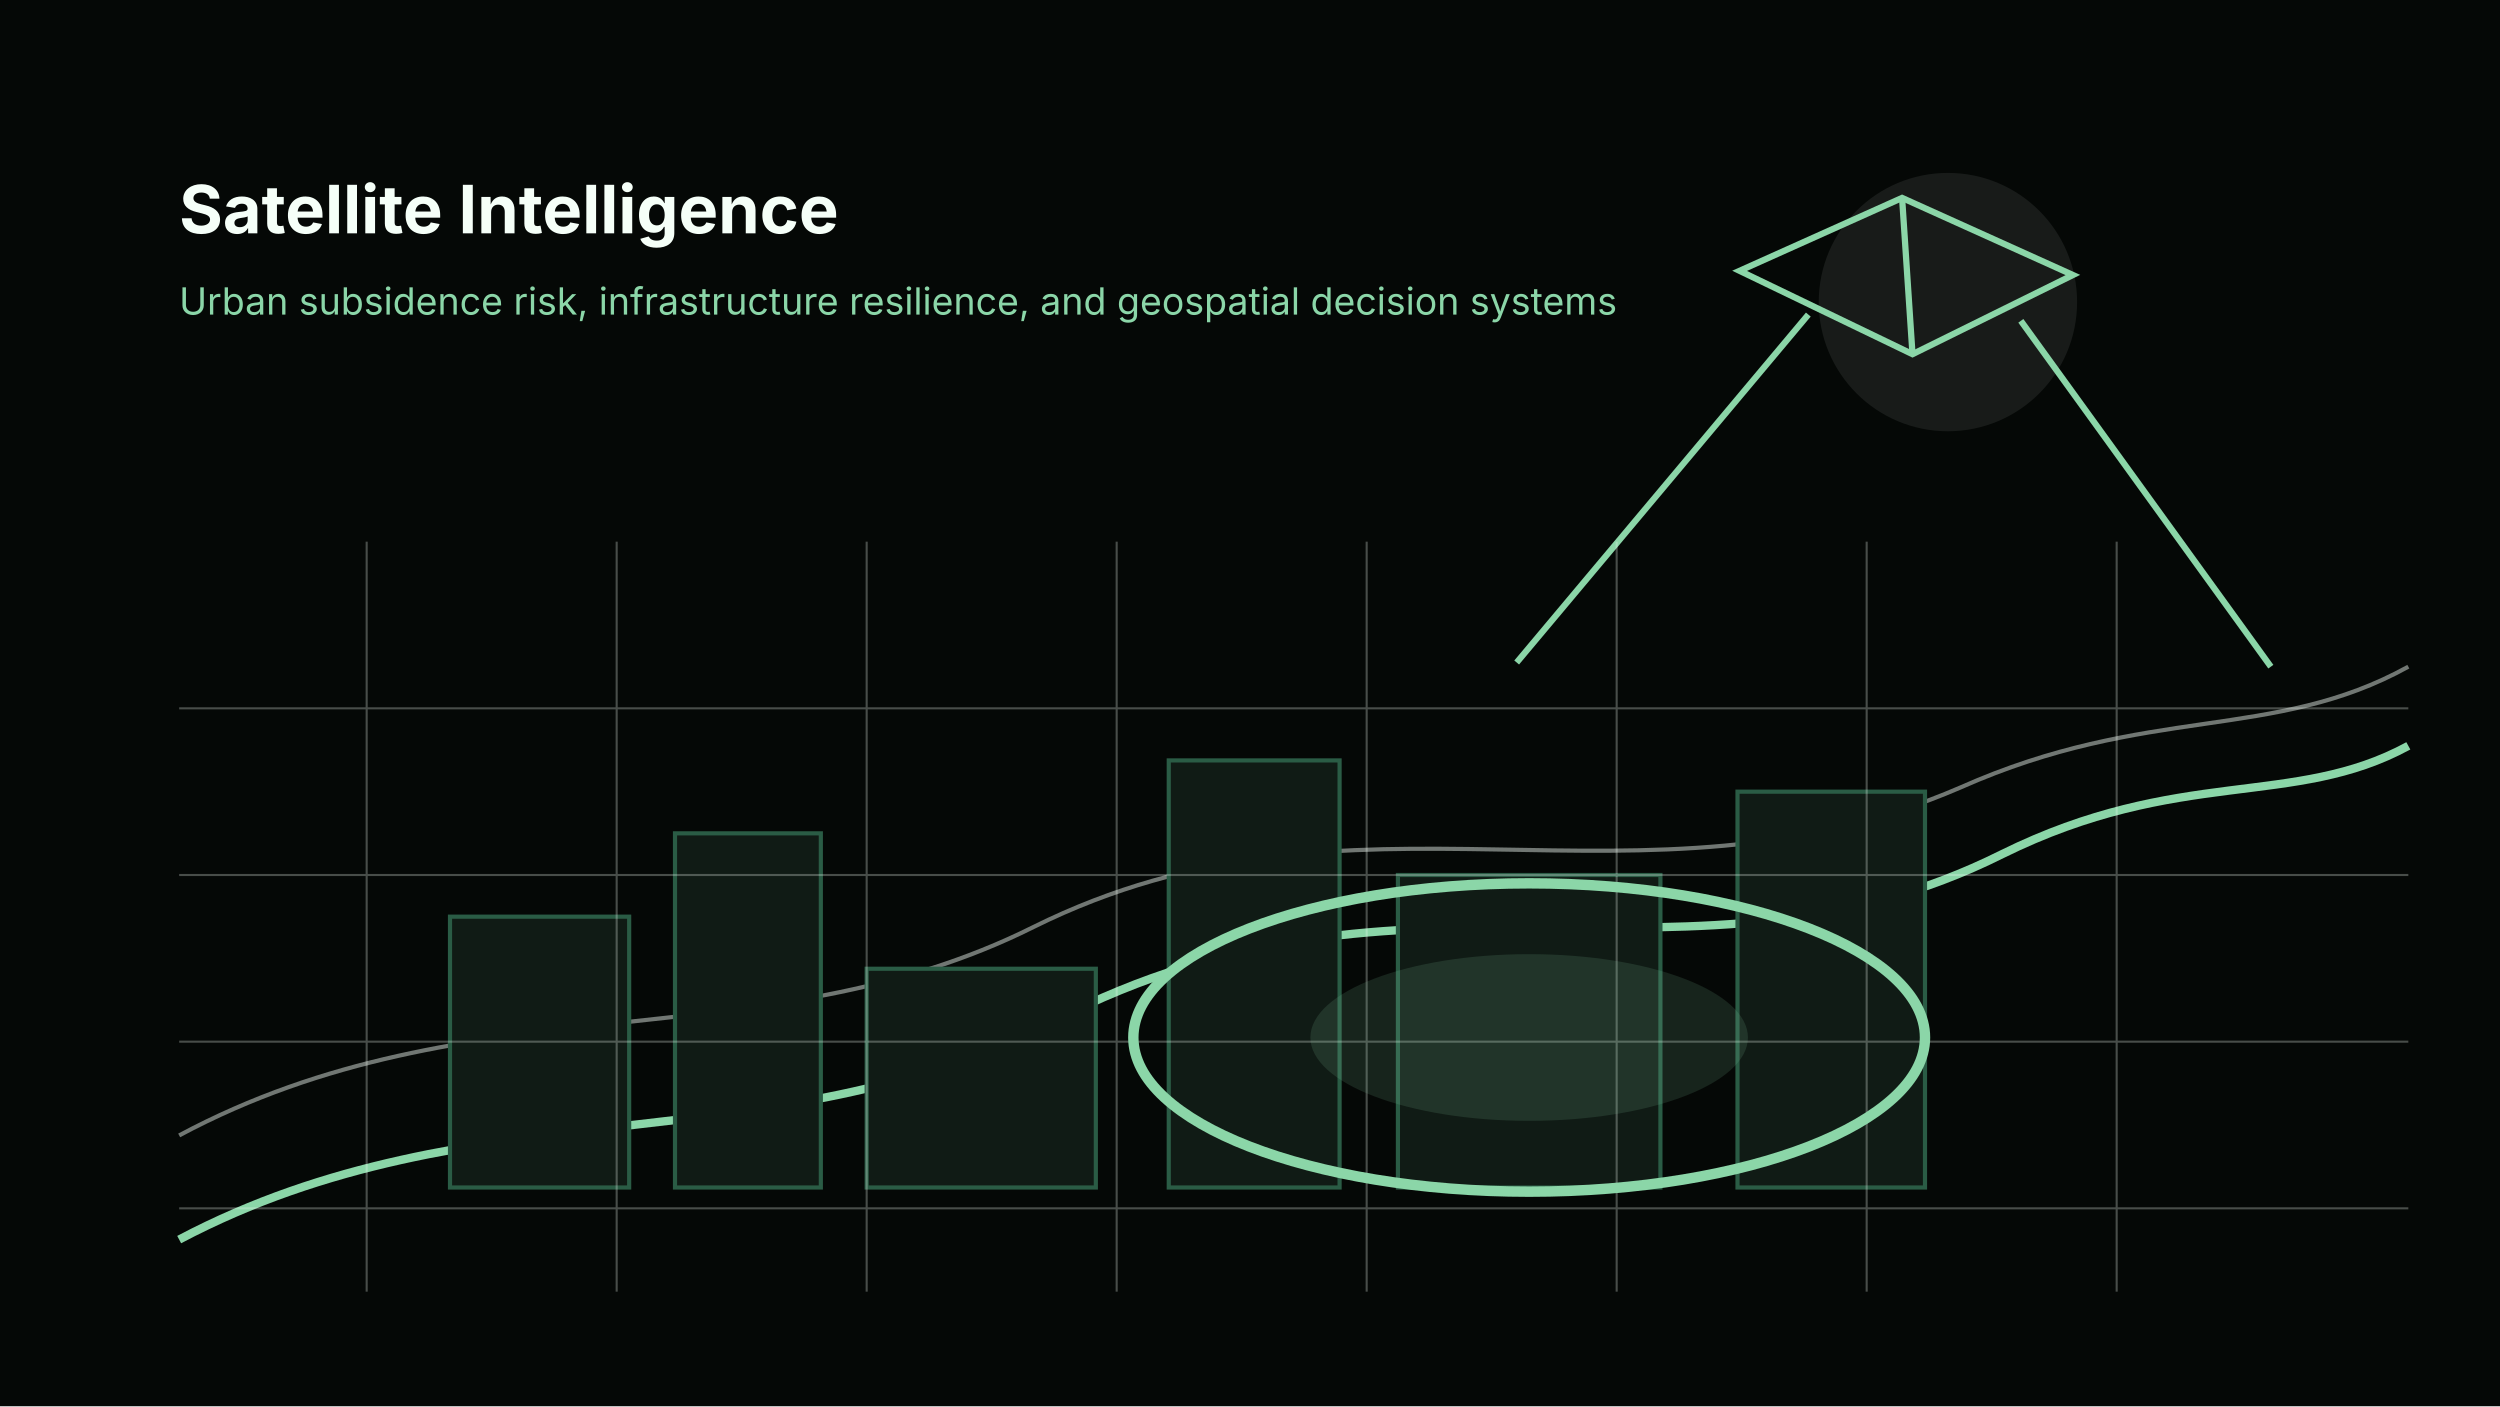
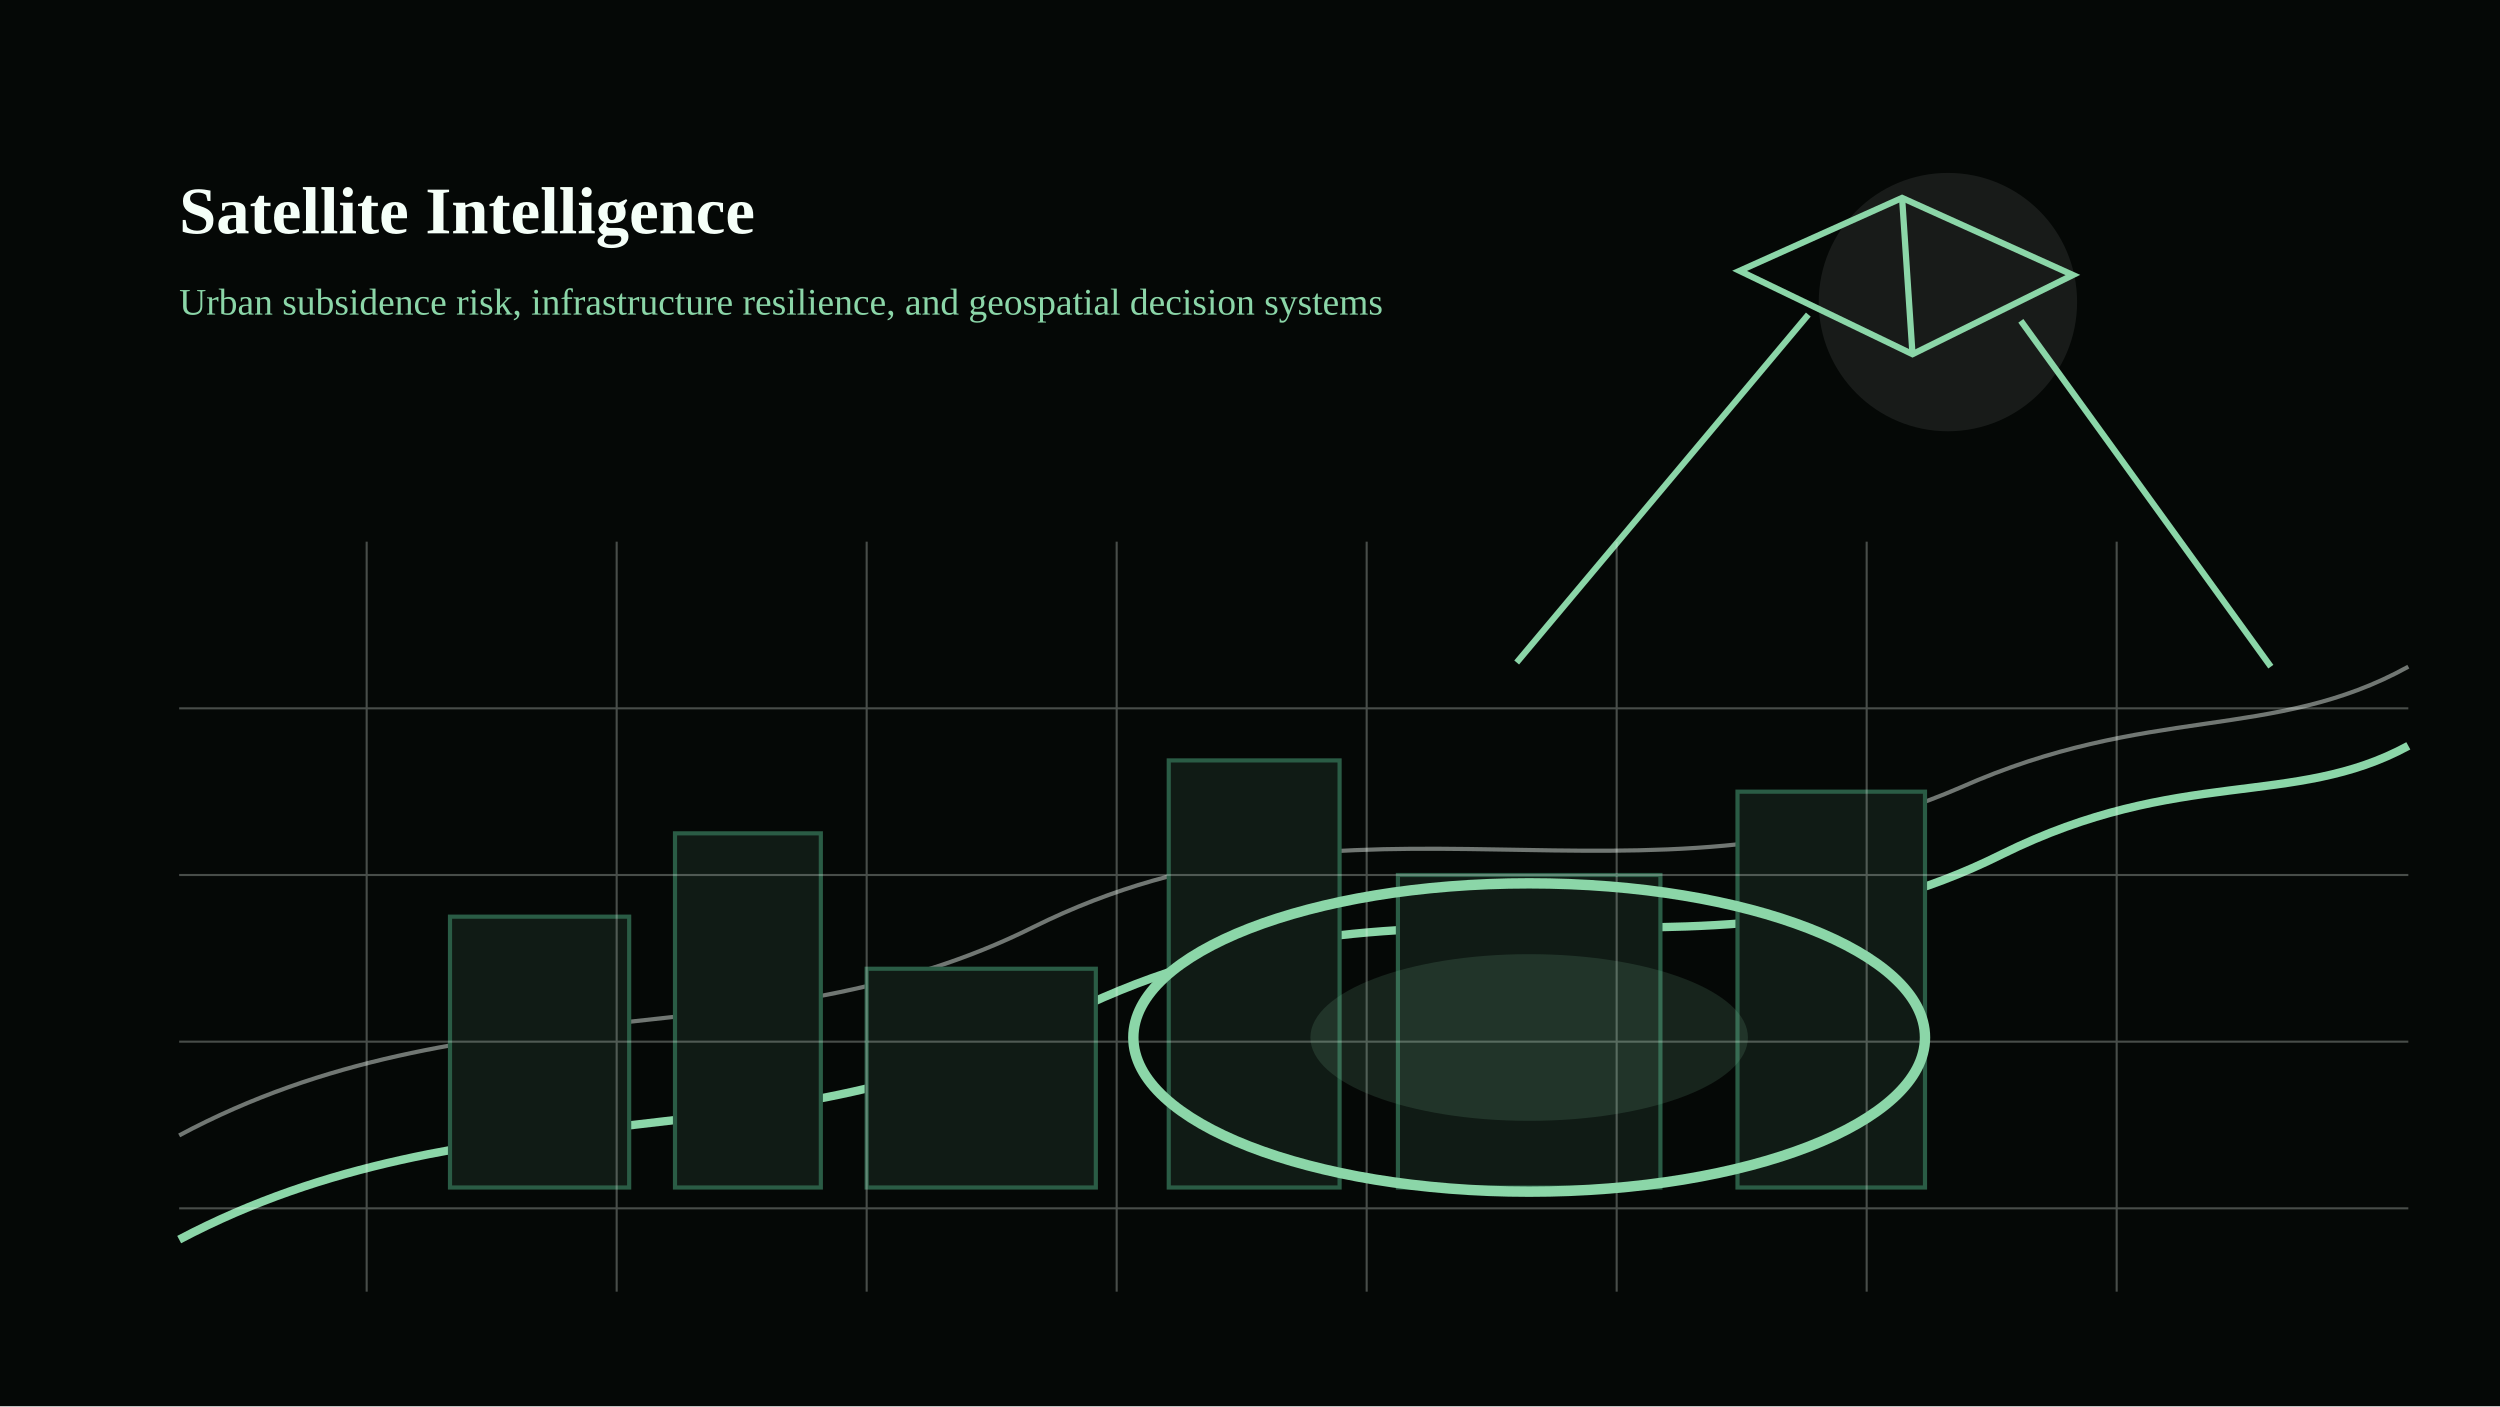
<svg xmlns="http://www.w3.org/2000/svg" width="1200" height="675" viewBox="0 0 1200 675" role="img" aria-labelledby="title desc">
  <rect width="1200" height="675" fill="#050806" />
  <circle cx="935" cy="145" r="62" fill="#f5fff8" opacity=".08" />
  <g stroke="#8bd6a8" stroke-width="3" fill="none">
    <path d="M835 130 L913 95 L995 132 L918 170 Z" />
    <path d="M913 95 L918 170" />
    <path d="M868 151 L728 318" />
    <path d="M970 154 L1090 320" />
  </g>
  <g transform="translate(86 260)">
    <path d="M0 285 C140 210 280 250 410 185 C565 108 700 185 855 118 C945 78 1005 96 1070 60" fill="none" stroke="#f5fff8" stroke-width="2" opacity=".45" />
    <path d="M0 335 C142 260 284 300 420 230 C590 142 725 225 875 150 C960 108 1015 128 1070 98" fill="none" stroke="#8bd6a8" stroke-width="4" />
    <g fill="#101b15" stroke="#2a5c45" stroke-width="2">
      <rect x="130" y="180" width="86" height="130" />
      <rect x="238" y="140" width="70" height="170" />
      <rect x="330" y="205" width="110" height="105" />
      <rect x="475" y="105" width="82" height="205" />
      <rect x="585" y="160" width="126" height="150" />
      <rect x="748" y="120" width="90" height="190" />
    </g>
    <g stroke="#f5fff8" opacity=".28">
      <path d="M90 0 V360" />
      <path d="M210 0 V360" />
      <path d="M330 0 V360" />
      <path d="M450 0 V360" />
      <path d="M570 0 V360" />
      <path d="M690 0 V360" />
      <path d="M810 0 V360" />
      <path d="M930 0 V360" />
      <path d="M0 80 H1070" />
      <path d="M0 160 H1070" />
      <path d="M0 240 H1070" />
      <path d="M0 320 H1070" />
    </g>
    <ellipse cx="648" cy="238" rx="190" ry="74" fill="none" stroke="#8bd6a8" stroke-width="5" />
    <ellipse cx="648" cy="238" rx="105" ry="40" fill="#8bd6a8" opacity=".14" />
  </g>
-   <text x="86" y="112" fill="#f5fff8" font-family="Inter, Arial, sans-serif" font-size="32" font-weight="700">Satellite Intelligence</text>
-   <text x="86" y="151" fill="#8bd6a8" font-family="Inter, Arial, sans-serif" font-size="18">Urban subsidence risk, infrastructure resilience, and geospatial decision systems</text>
+   <text x="86" y="112" fill="#f5fff8" font-family="Alliance No. 1, Alliance No. 2, Helvetica Neue, Arial, sans-serif" font-size="32" font-weight="700">Satellite Intelligence</text>
+   <text x="86" y="151" fill="#8bd6a8" font-family="Alliance No. 2, Alliance No. 1, Helvetica Neue, Arial, sans-serif" font-size="18">Urban subsidence risk, infrastructure resilience, and geospatial decision systems</text>
</svg>
